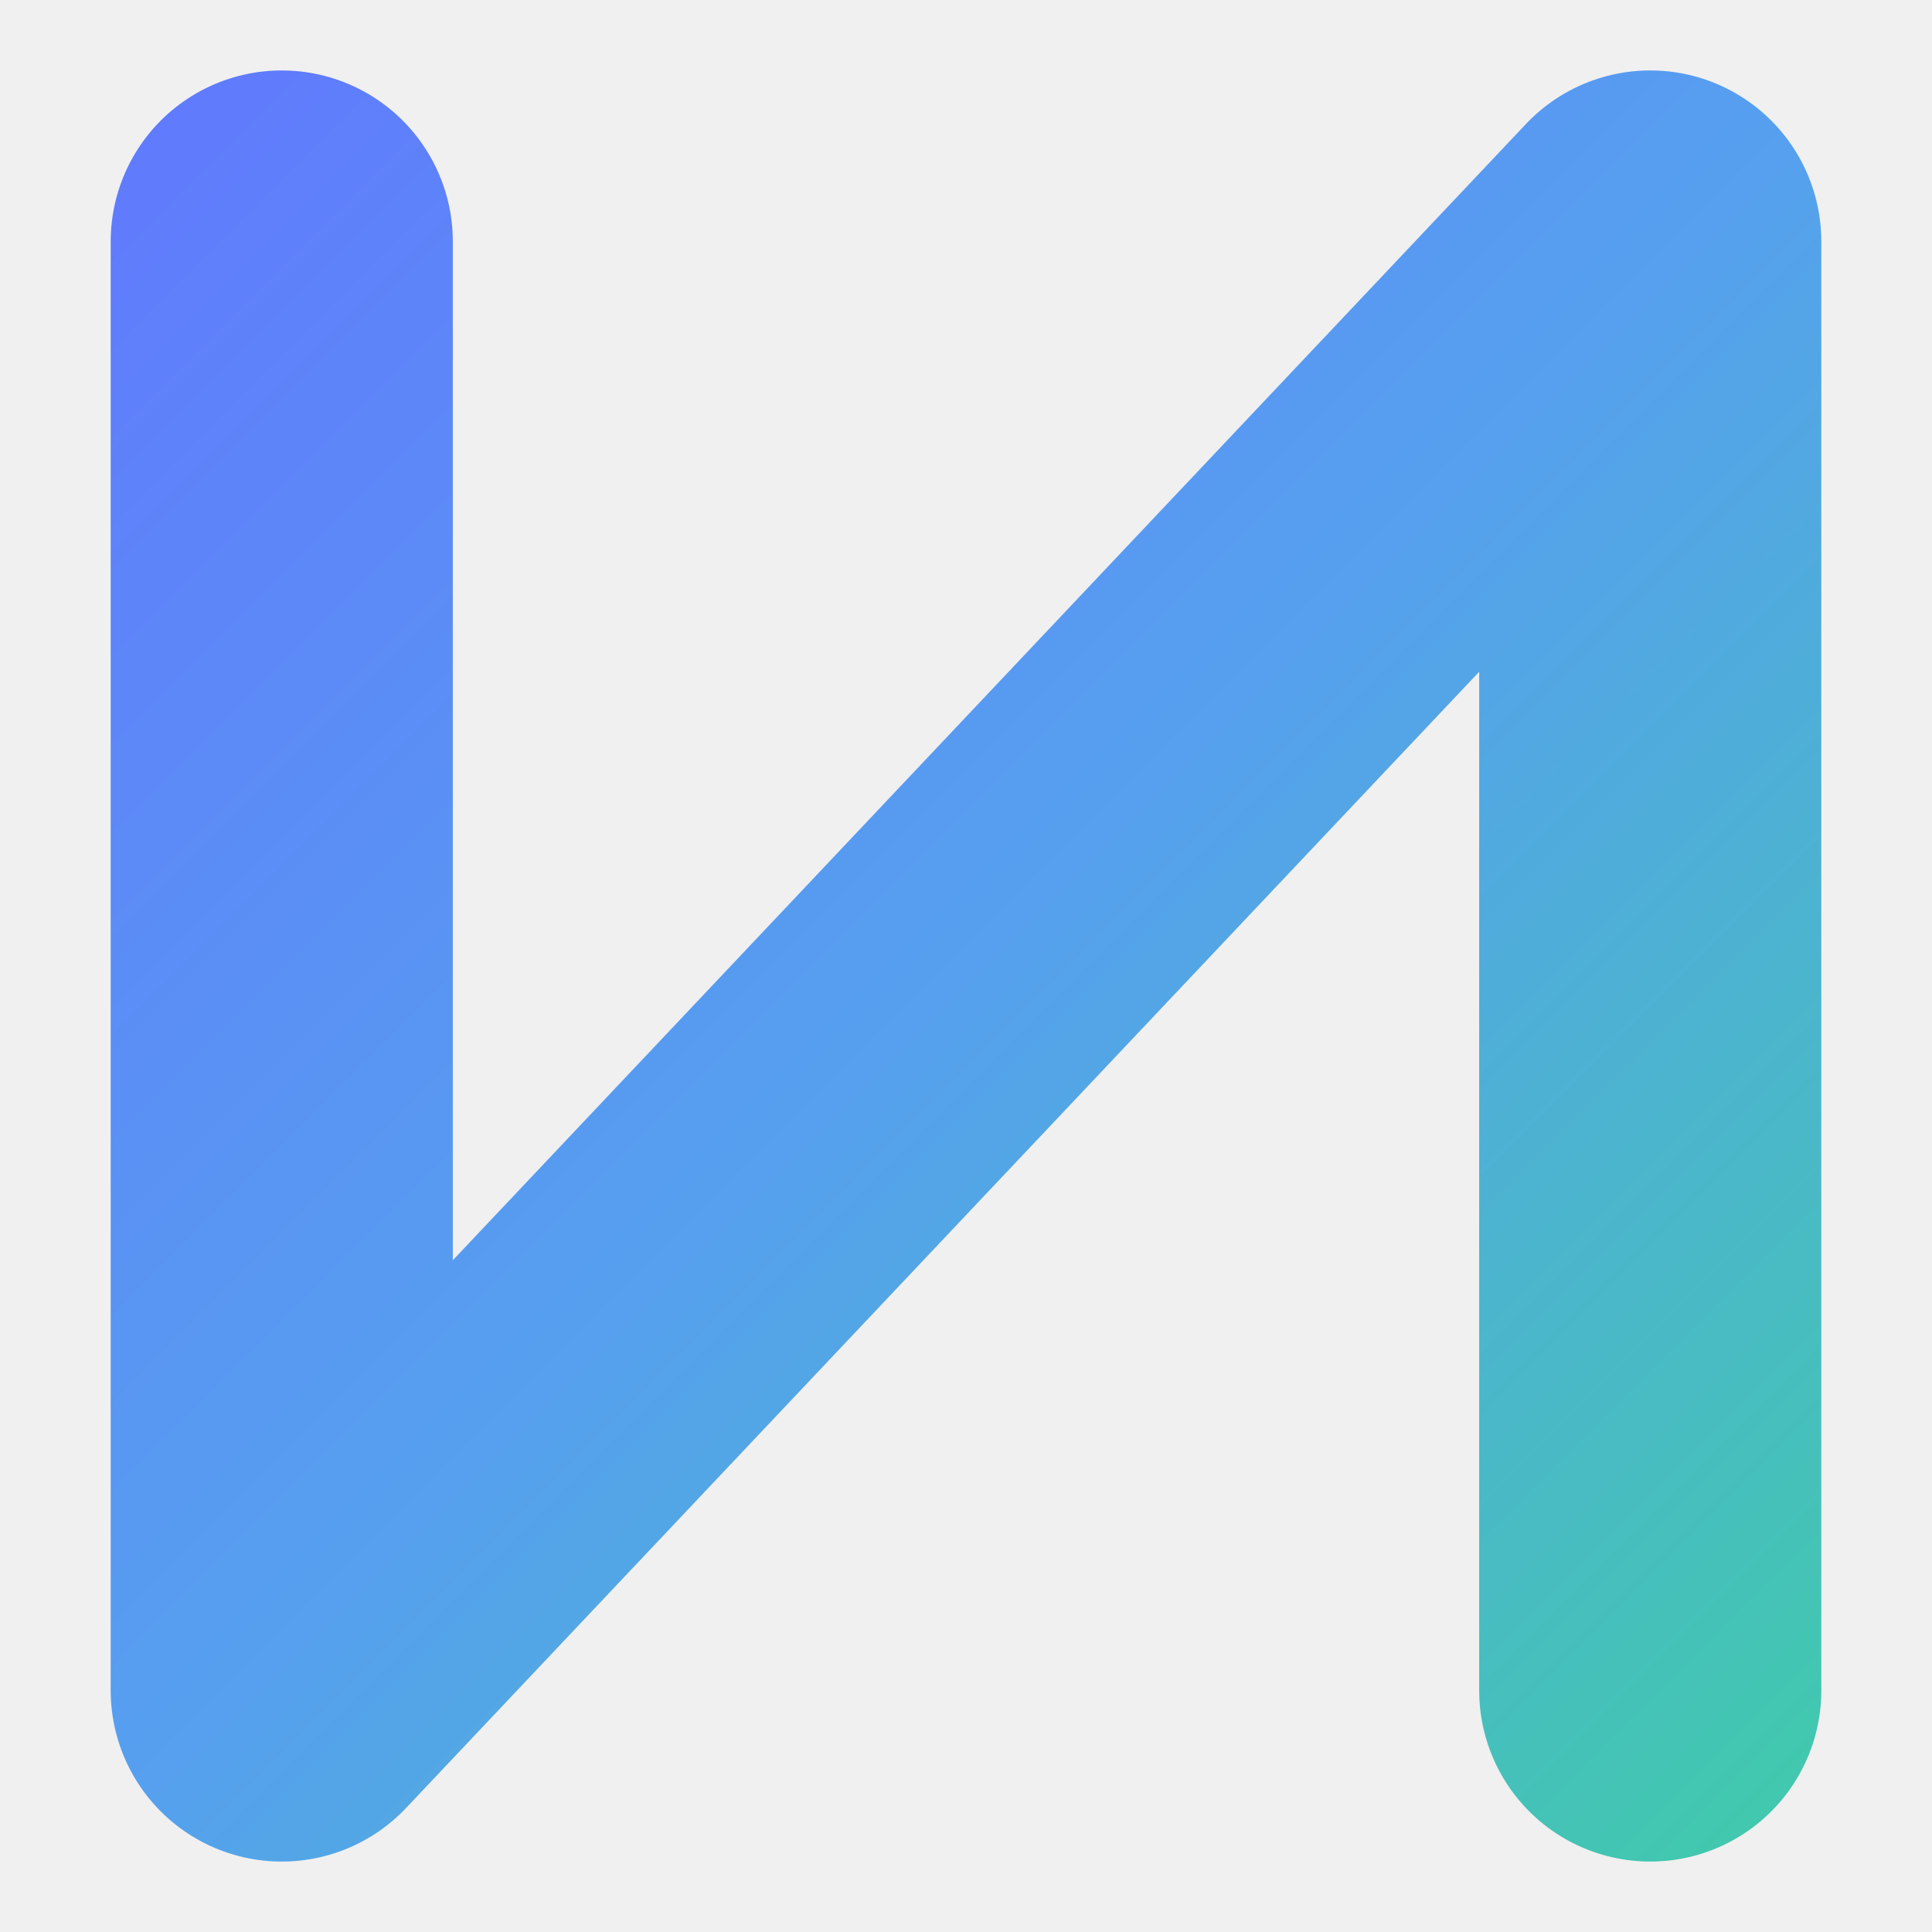
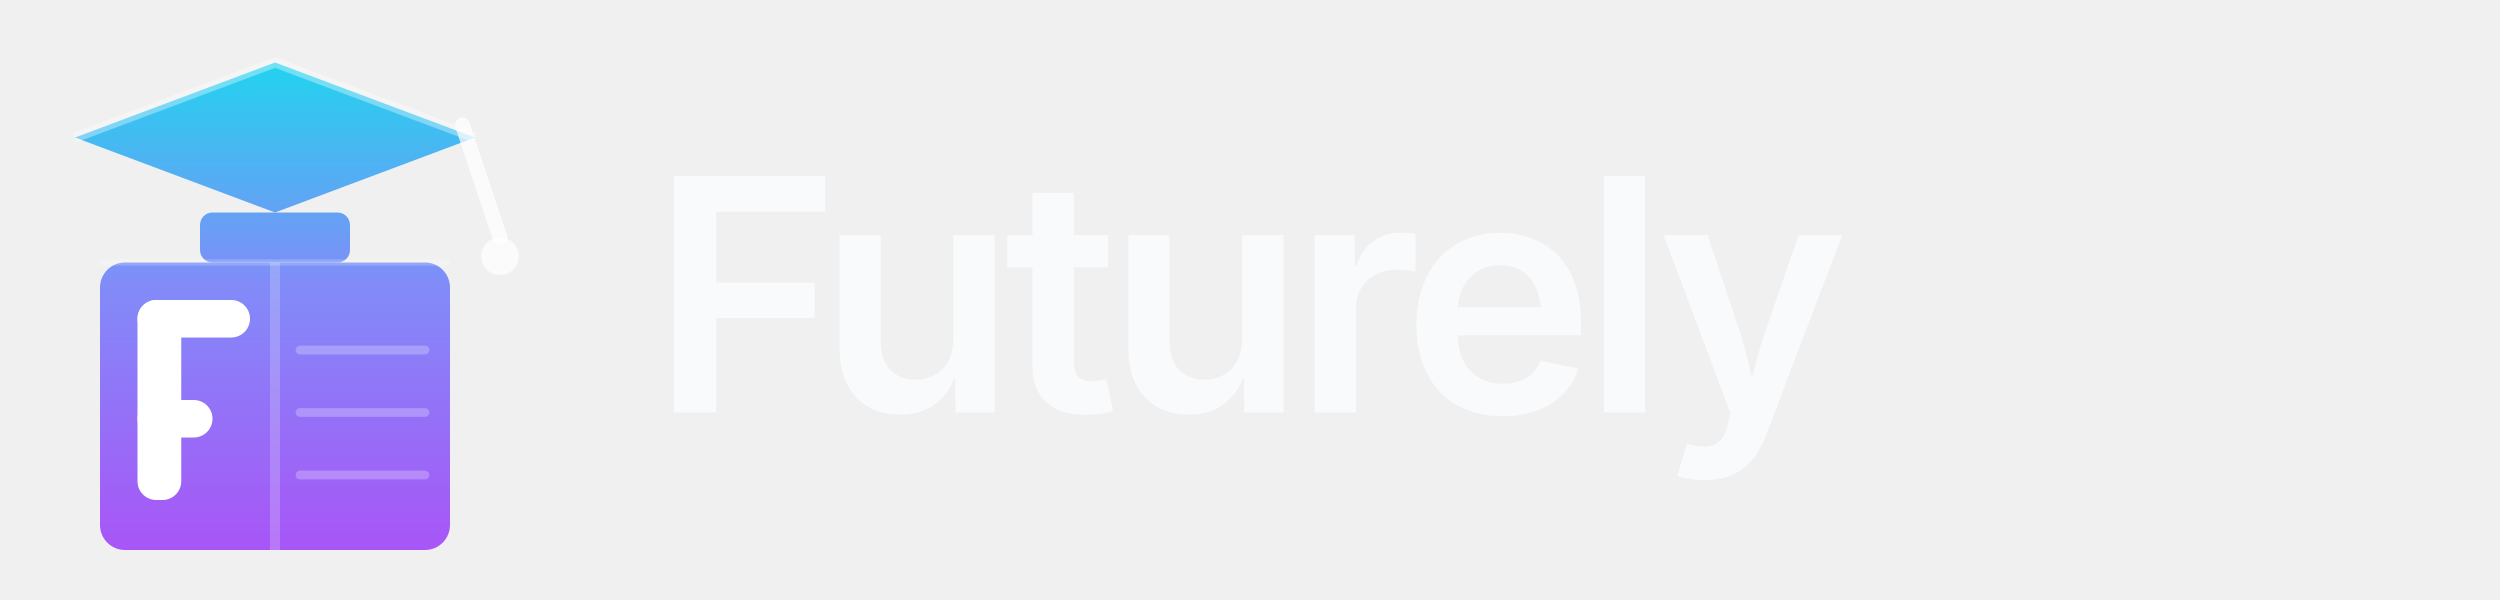
- <svg xmlns="http://www.w3.org/2000/svg" viewBox="0 0 96 96" fill="none">
+ <svg xmlns="http://www.w3.org/2000/svg" viewBox="0 0 200 48" fill="none" role="img" aria-label="Futurely">
  <defs>
-     <linearGradient id="ng" x1="0" y1="0" x2="96" y2="96" gradientUnits="userSpaceOnUse">
-       <stop offset="0%" stop-color="#6274FF" />
-       <stop offset="50%" stop-color="#56A0EF" />
-       <stop offset="100%" stop-color="#3ECFA3" />
+     <linearGradient id="g" x1="0" y1="5" x2="0" y2="44" gradientUnits="userSpaceOnUse">
+       <stop offset="0%" stop-color="#22D3EE" />
+       <stop offset="45%" stop-color="#818CF8" />
+       <stop offset="100%" stop-color="#A855F7" />
    </linearGradient>
  </defs>
-   <path d="M14 12 L14 84 L82 12 L82 84" stroke="url(#ng)" stroke-width="17" stroke-linecap="round" stroke-linejoin="round" fill="none" />
+   <path d="M6 11 L22 5 L38 11 L22 17 Z" fill="url(#g)" />
+   <path d="M6 11 L22 5 L38 11" stroke="white" stroke-width="0.8" stroke-linejoin="round" fill="none" opacity="0.35" />
+   <line x1="37" y1="10" x2="40" y2="19" stroke="white" stroke-width="1.2" stroke-linecap="round" opacity="0.7" />
+   <circle cx="40" cy="20.5" r="1.5" fill="white" opacity="0.7" />
+   <rect x="16" y="17" width="12" height="4" rx="1" fill="url(#g)" />
+   <rect x="8" y="21" width="28" height="23" rx="2" fill="url(#g)" />
+   <line x1="22" y1="21" x2="22" y2="44" stroke="white" stroke-width="0.8" opacity="0.2" />
+   <line x1="8" y1="21" x2="36" y2="21" stroke="white" stroke-width="0.5" opacity="0.2" />
+   <rect x="11" y="24" width="3.5" height="16" rx="1.5" fill="white" />
+   <rect x="11" y="24" width="9" height="3" rx="1.5" fill="white" />
+   <rect x="11" y="32" width="6" height="3" rx="1.5" fill="white" />
+   <line x1="24" y1="28" x2="34" y2="28" stroke="white" stroke-width="0.7" stroke-linecap="round" opacity="0.25" />
+   <line x1="24" y1="33" x2="34" y2="33" stroke="white" stroke-width="0.7" stroke-linecap="round" opacity="0.25" />
+   <line x1="24" y1="38" x2="34" y2="38" stroke="white" stroke-width="0.7" stroke-linecap="round" opacity="0.25" />
+   <text x="52" y="33" font-family="'Inter', 'SF Pro Display', -apple-system, 'Helvetica Neue', Arial, sans-serif" font-size="26" font-weight="600" letter-spacing="-1" fill="#F8FAFC">Futurely</text>
</svg>
